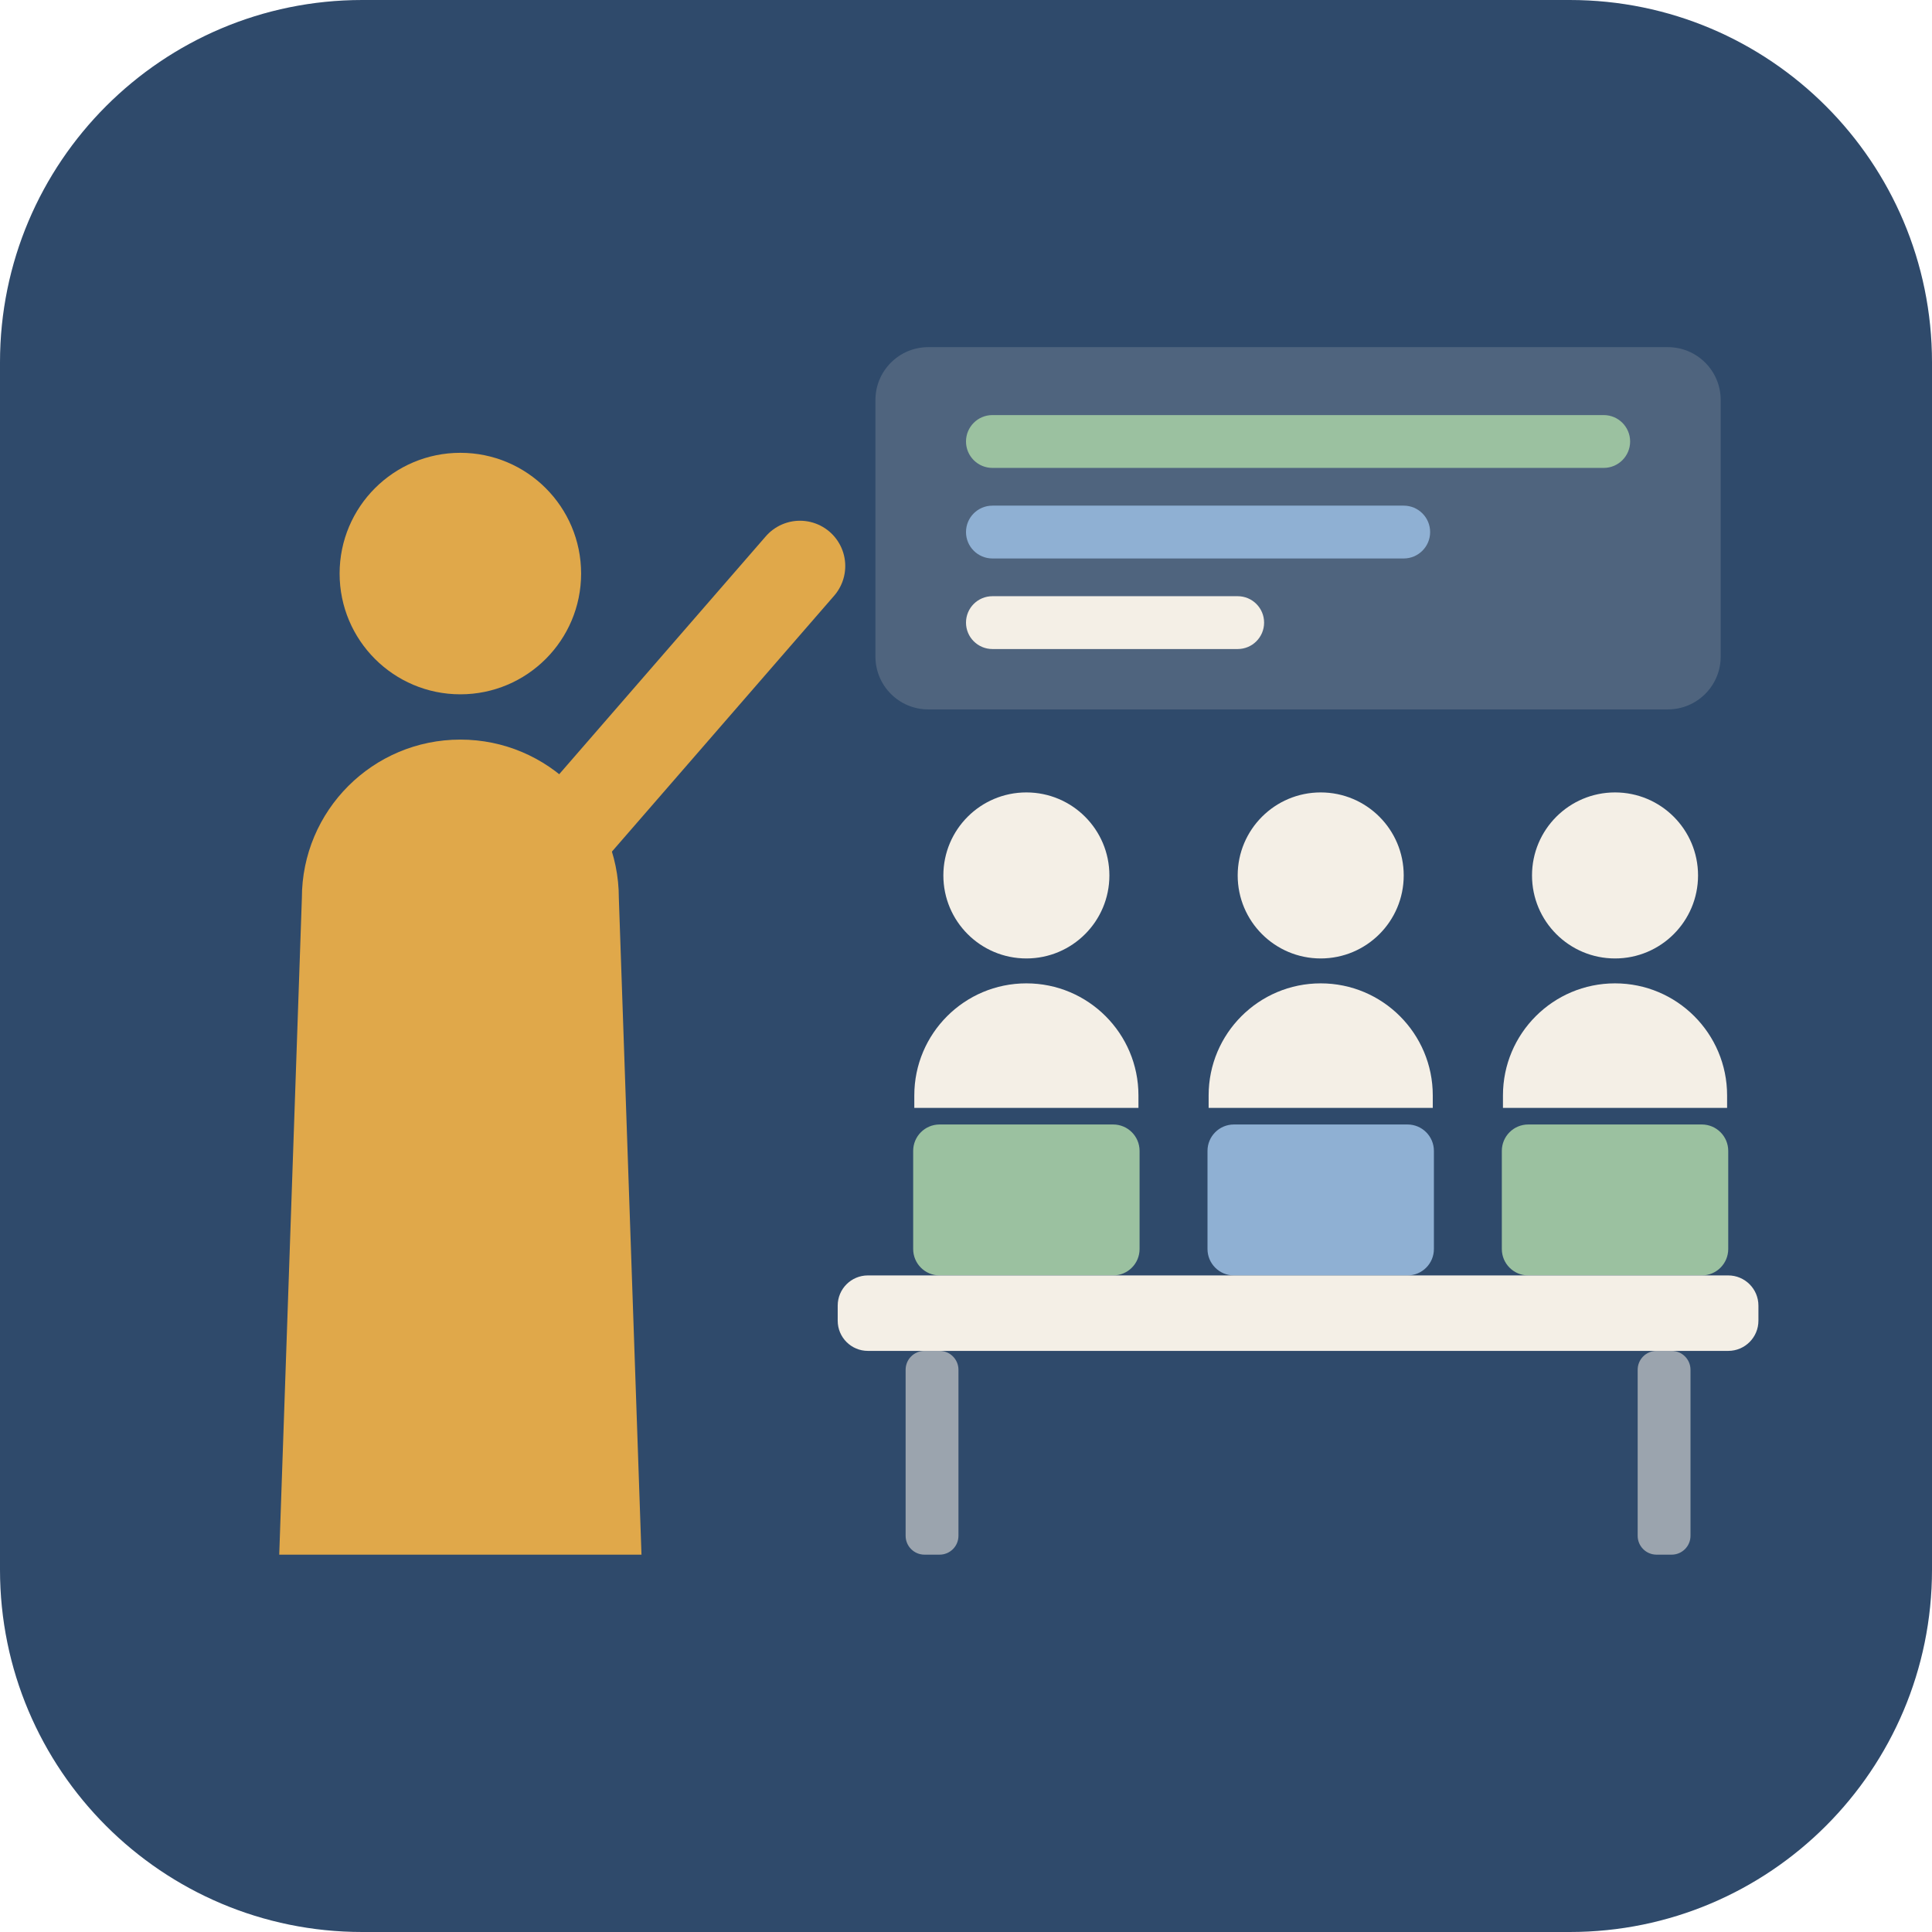
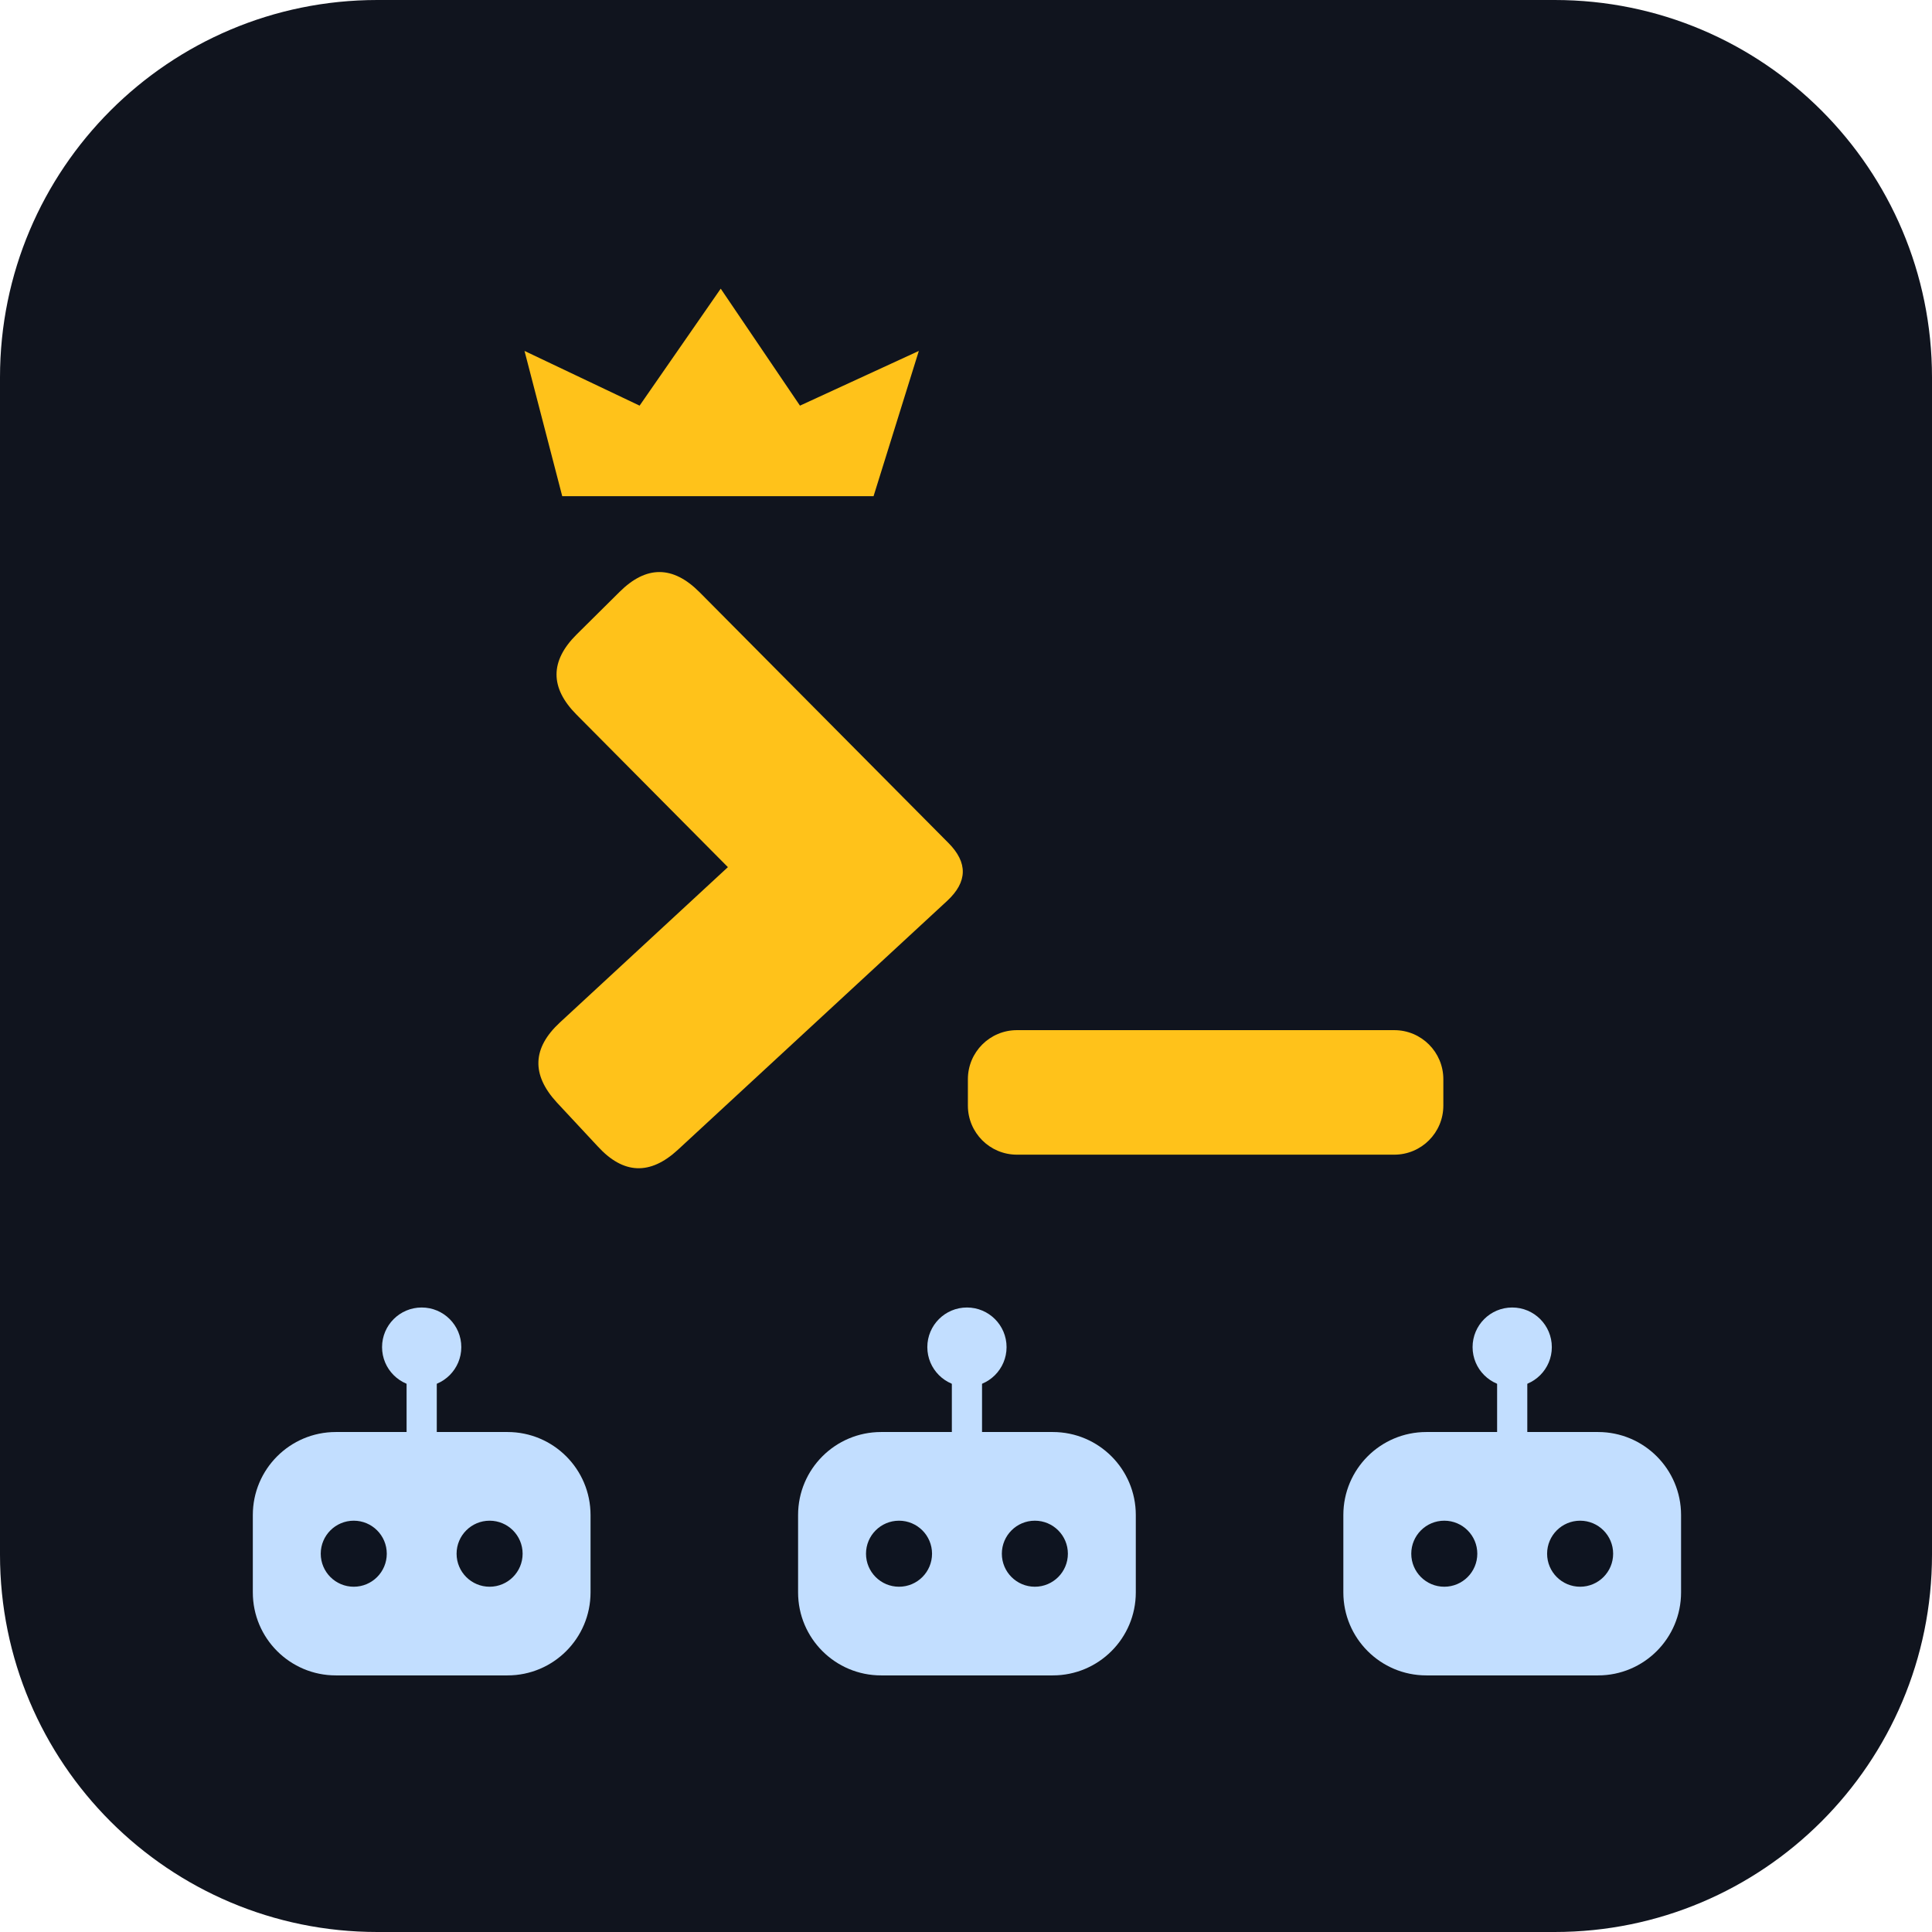
- <svg xmlns="http://www.w3.org/2000/svg" width="512" height="512" viewBox="0 0 512 512">
-   <rect width="512" height="512" rx="96" fill="#2f4a6b" />
-   <rect x="232" y="92" width="224" height="96" rx="14" fill="#f4efe6" fill-opacity=".16" />
-   <rect x="256" y="110" width="176" height="14" rx="7.0" fill="#9bc1a0" />
-   <rect x="256" y="134" width="123" height="14" rx="7.0" fill="#8fb0d3" />
-   <rect x="256" y="158" width="79" height="14" rx="7.0" fill="#f4efe6" />
-   <circle cx="272.0" cy="232.0" r="22.0" fill="#f4efe6" />
-   <path d="M242.3,293.6 V290.3 A29.7,29.7 0 0 1 301.7,290.3 V293.6 Z" fill="#f4efe6" />
-   <rect x="242" y="298" width="60" height="40" rx="7" fill="#9bc1a0" />
-   <circle cx="350.0" cy="232.0" r="22.0" fill="#f4efe6" />
-   <path d="M320.3,293.6 V290.3 A29.7,29.7 0 0 1 379.7,290.3 V293.6 Z" fill="#f4efe6" />
-   <rect x="320" y="298" width="60" height="40" rx="7" fill="#8fb0d3" />
-   <circle cx="428.0" cy="232.0" r="22.0" fill="#f4efe6" />
-   <path d="M398.3,293.6 V290.3 A29.7,29.7 0 0 1 457.7,290.3 V293.6 Z" fill="#f4efe6" />
-   <rect x="398" y="298" width="60" height="40" rx="7" fill="#9bc1a0" />
-   <rect x="222" y="338" width="244" height="20" rx="8" fill="#f4efe6" />
-   <rect x="240" y="358" width="14" height="54" rx="5" fill="#f4efe6" fill-opacity=".55" />
-   <rect x="434" y="358" width="14" height="54" rx="5" fill="#f4efe6" fill-opacity=".55" />
-   <circle cx="122" cy="152" r="32" fill="#e0a84a" />
-   <path d="M74.0,412 L80.0,238.0 A42.0,42.0 0 0 1 164.0,238.0 L170.0,412 Q170.0,412 162.0,412 Z" fill="#e0a84a" />
-   <path d="M146,226 L212,150" stroke="#e0a84a" stroke-width="24" stroke-linecap="round" />
+ <svg xmlns="http://www.w3.org/2000/svg" width="1024" height="1024" viewBox="0 0 1024 1024" role="img" aria-label="Agent Durbar">
+   <rect data-slot="plate" fill="#10141E" x="0" y="0" width="1024" height="1024" rx="200" />
+   <path data-slot="gold" fill="#FFC21A" d="M298 263L278 186L339 215L382 153L424 215L487 186L463 263Z" />
+   <path data-slot="gold" fill="#FFC21A" d="M305.6 336.3Q284.4 357.4 305.5 378.7L385.8 459.6L296.8 541.9Q274.8 562.2 295.1 584.3L316.9 607.7Q337.2 629.8 359.3 609.4L502.1 477.4Q518.2 462.4 502.7 446.8L370.8 313.9Q349.6 292.6 328.4 313.7Z" />
+   <rect data-slot="gold" fill="#FFC21A" x="513" y="546" width="252" height="66" rx="26" />
+   <rect data-slot="bot" fill="#C2DEFF" x="215.5" y="714" width="16" height="89" />
+   <circle data-slot="bot" fill="#C2DEFF" cx="223.5" cy="714" r="21" />
+   <rect data-slot="bot" fill="#C2DEFF" x="134" y="759" width="179" height="129" rx="44" />
+   <circle data-slot="eye" fill="#0E1420" cx="187.5" cy="823.5" r="17.5" />
+   <circle data-slot="eye" fill="#0E1420" cx="259.5" cy="823.5" r="17.5" />
+   <rect data-slot="bot" fill="#C2DEFF" x="504.5" y="714" width="16" height="89" />
+   <circle data-slot="bot" fill="#C2DEFF" cx="512.5" cy="714" r="21" />
+   <rect data-slot="bot" fill="#C2DEFF" x="423" y="759" width="179" height="129" rx="44" />
+   <circle data-slot="eye" fill="#0E1420" cx="476.5" cy="823.5" r="17.5" />
+   <circle data-slot="eye" fill="#0E1420" cx="548.5" cy="823.5" r="17.5" />
+   <rect data-slot="bot" fill="#C2DEFF" x="793.5" y="714" width="16" height="89" />
+   <circle data-slot="bot" fill="#C2DEFF" cx="801.5" cy="714" r="21" />
+   <rect data-slot="bot" fill="#C2DEFF" x="712" y="759" width="179" height="129" rx="44" />
+   <circle data-slot="eye" fill="#0E1420" cx="765.5" cy="823.5" r="17.5" />
+   <circle data-slot="eye" fill="#0E1420" cx="837.5" cy="823.5" r="17.5" />
</svg>
